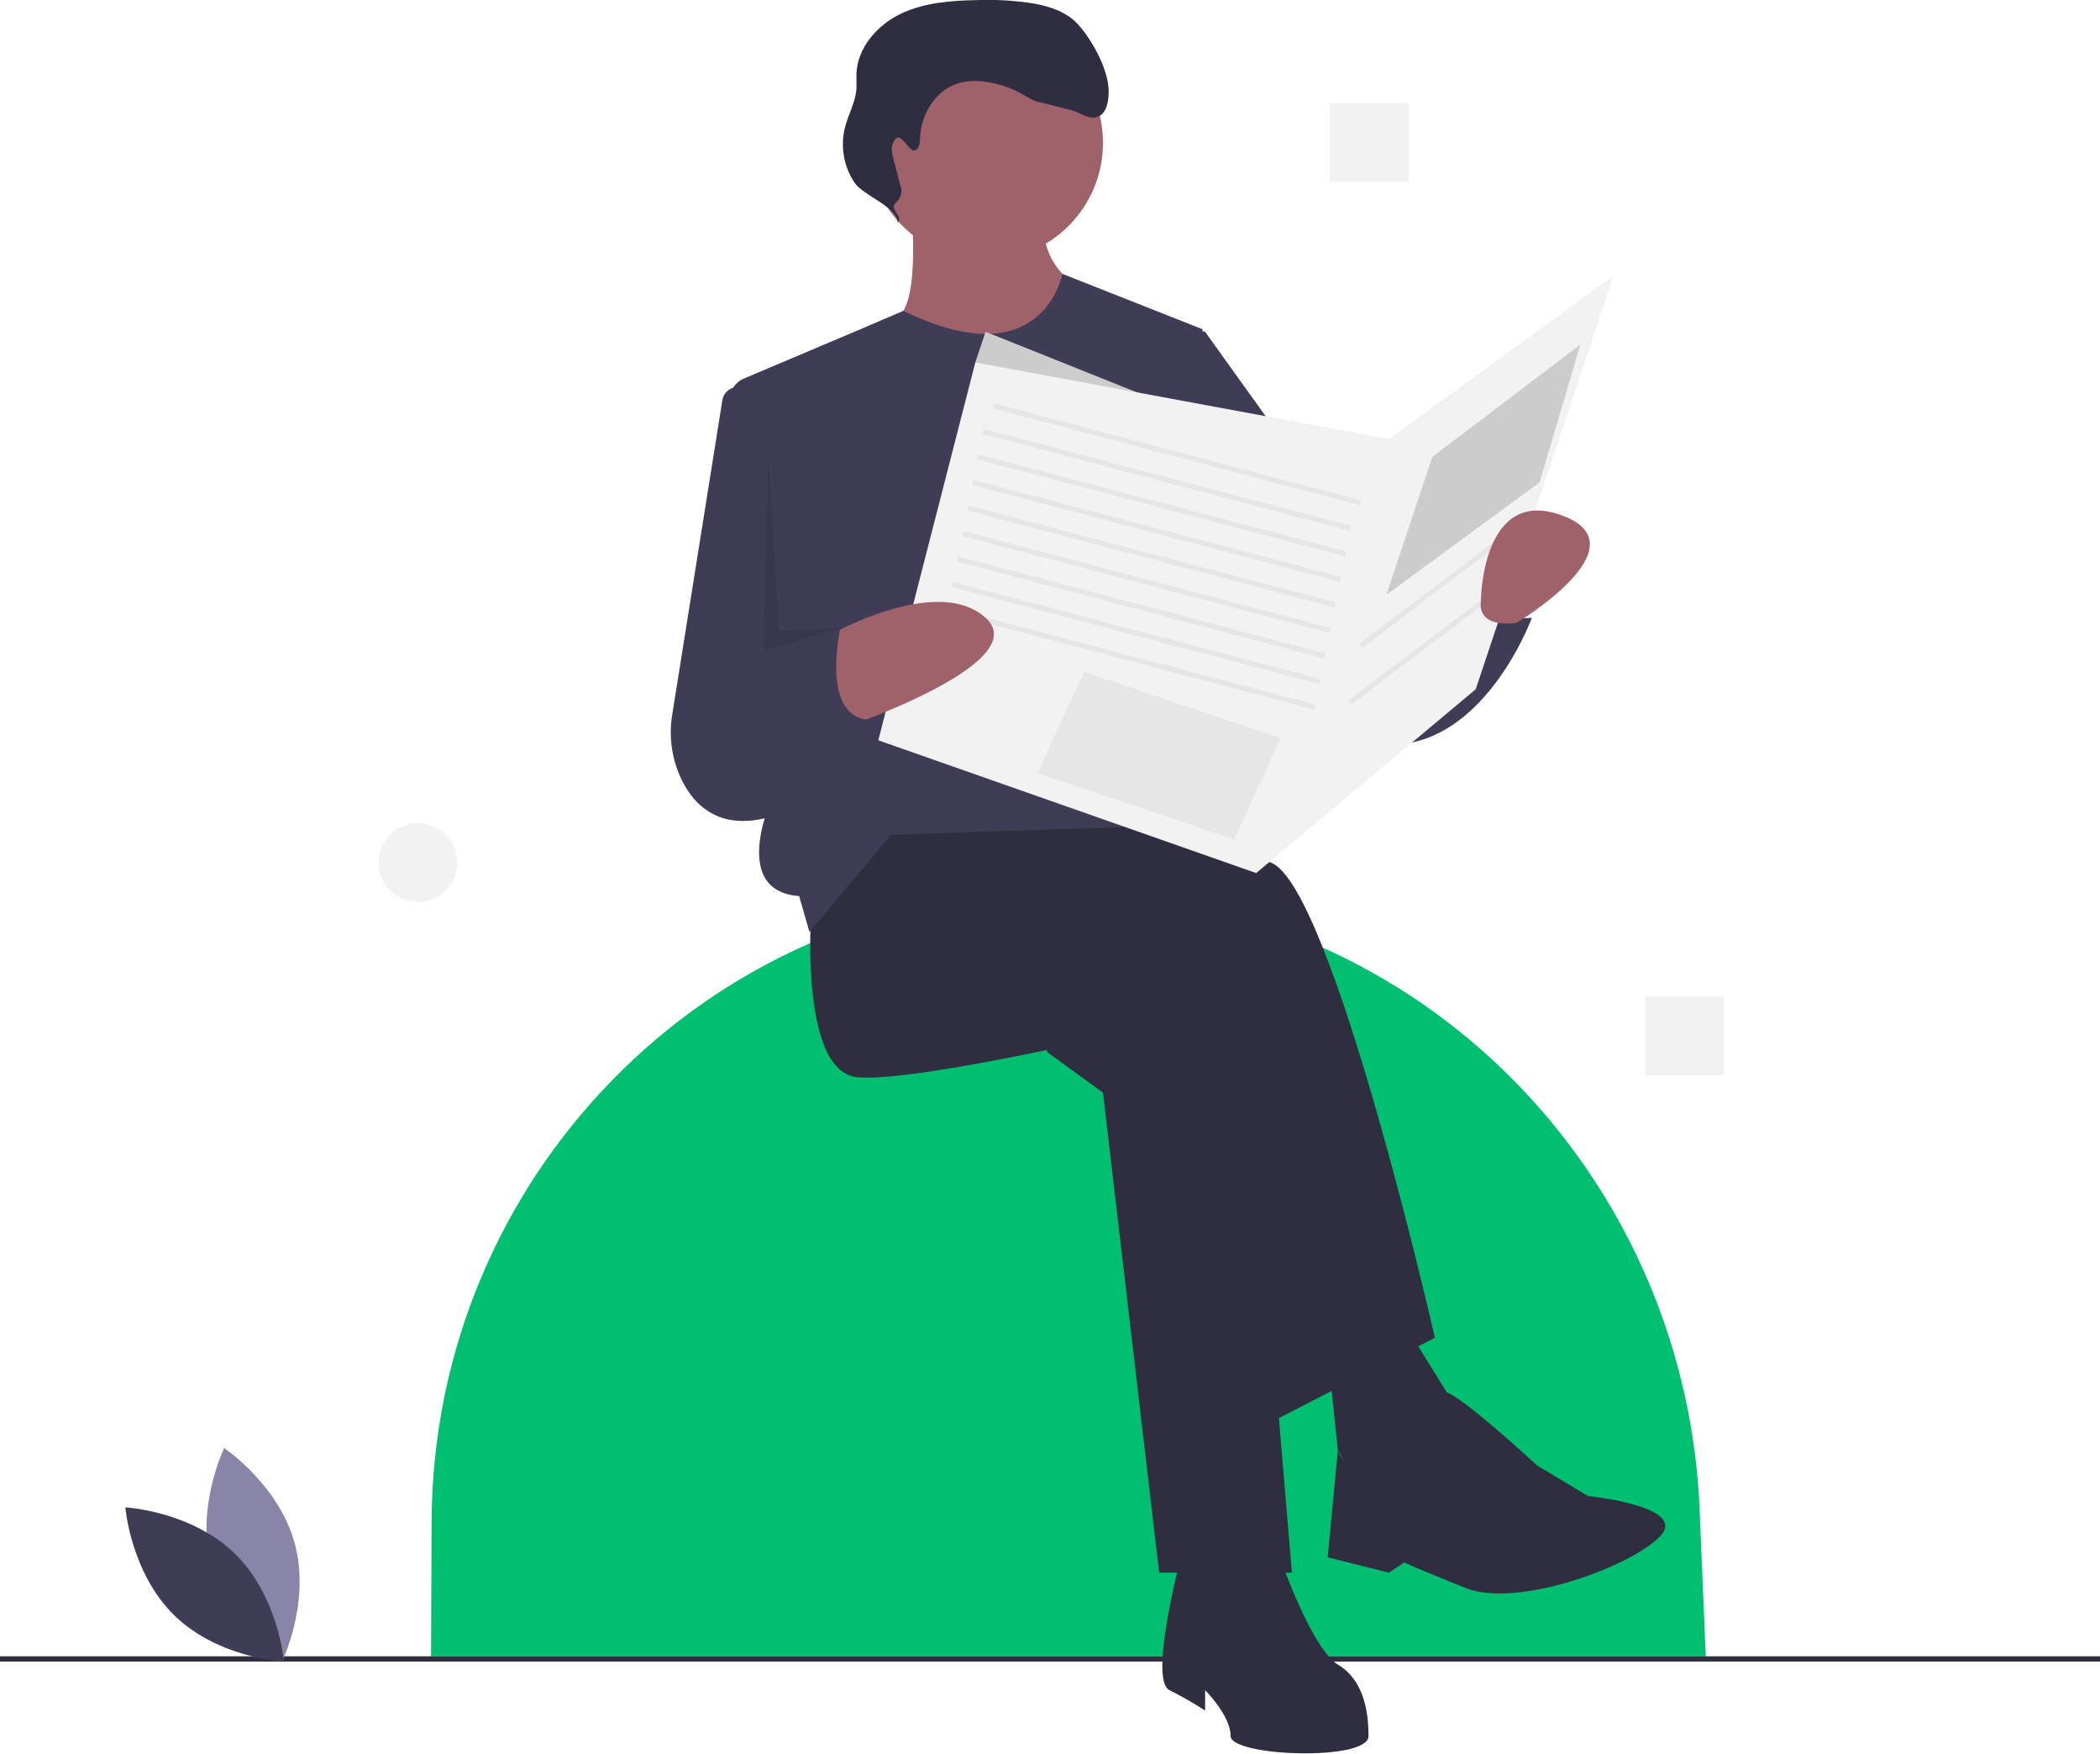
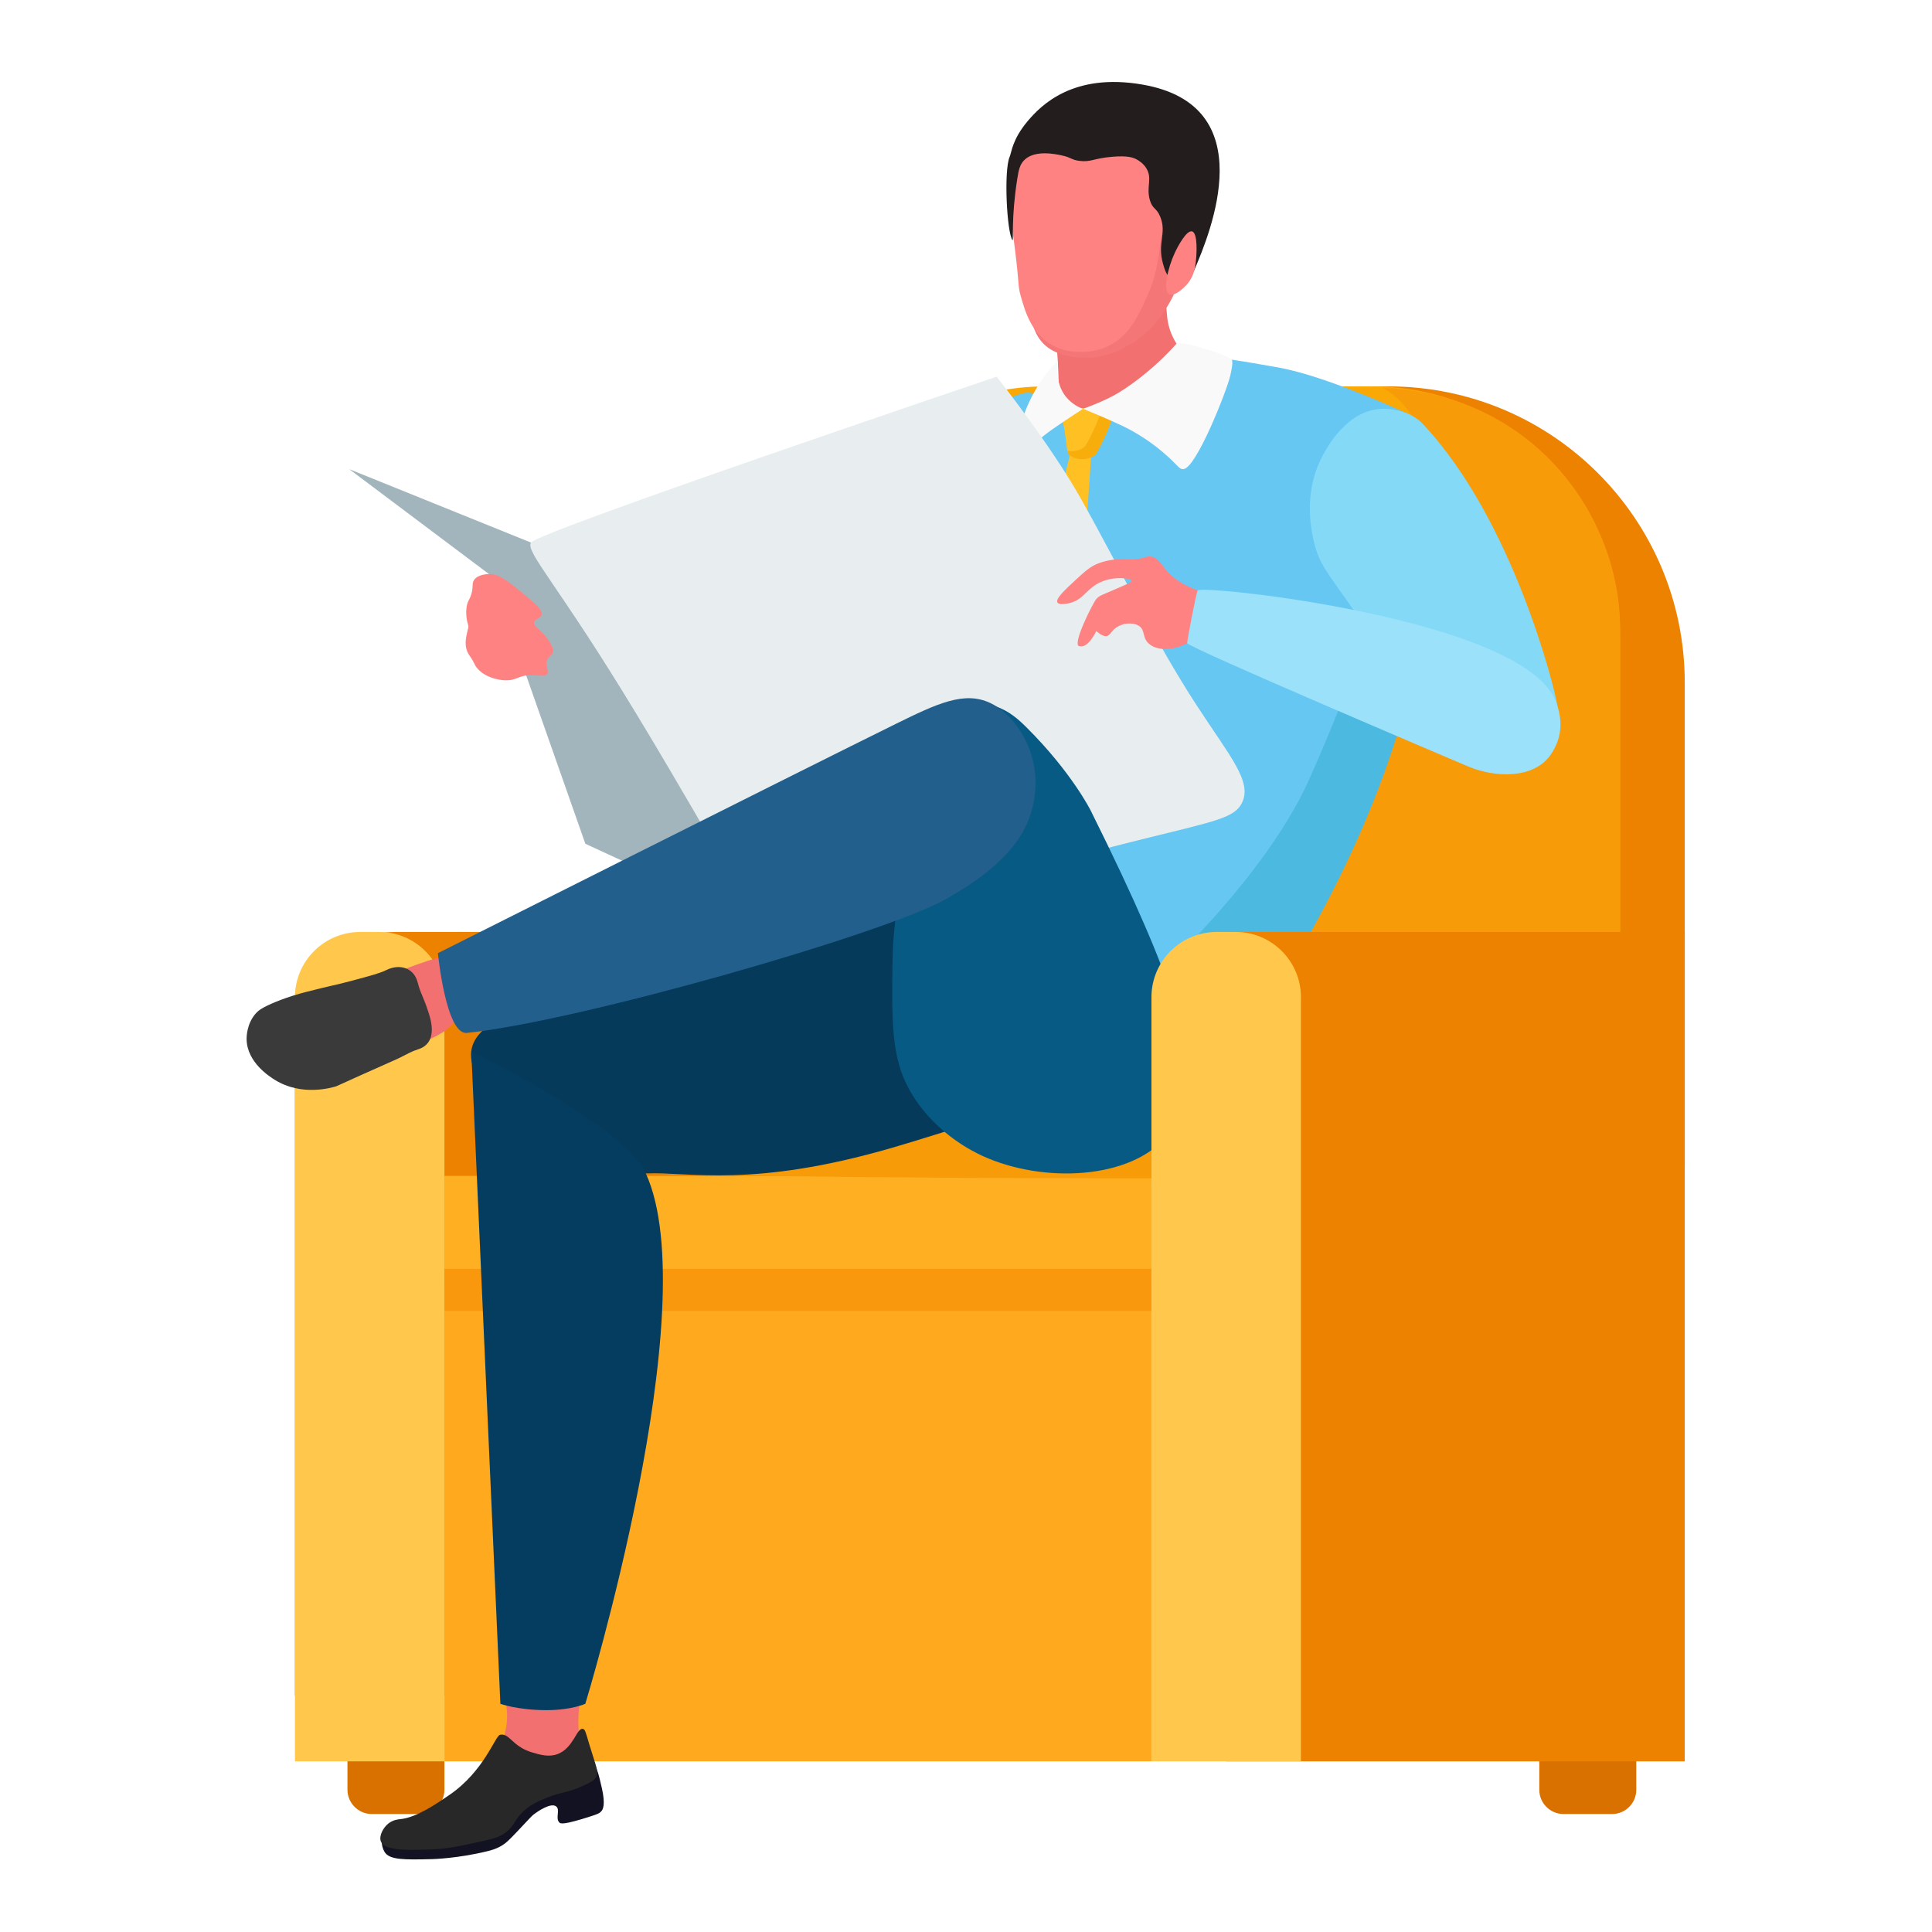
- <svg xmlns="http://www.w3.org/2000/svg" id="a751cec9-7d0e-4c8a-a2d9-3a6c65a20454" data-name="Layer 1" width="799" height="667.076" viewBox="0 0 799 667.076">
-   <path d="M849.5,746.62h-485l.219-51.422c.553-130.115,104.408-237.329,234.506-239.542q2.108-.036,4.223-.036h0a245.336,245.336,0,0,1,85.752,15.406c92.054,34.283,153.841,121.384,157.951,219.528Z" transform="translate(-200.5 -116.4621)" fill="#01bf71" />
-   <rect y="630.158" width="799" height="2" fill="#2f2e41" />
-   <polygon points="398.287 400.165 419.657 415.708 441.028 598.33 491.54 598.33 474.055 390.451 404.115 363.252 398.287 400.165" fill="#2f2e41" />
-   <path d="M509.418,458.344s-5.828,66.055,17.485,67.998,112.682-19.428,112.682-19.428l42.741,151.537,64.112-33.027s-38.856-170.965-62.169-180.679-101.025-29.142-101.025-29.142l-56.341,9.714Z" transform="translate(-200.5 -116.4621)" fill="#2f2e41" />
-   <path d="M649.299,710.906s-11.657,44.684-3.886,48.57a140.535,140.535,0,0,1,13.6,7.771v-7.771s9.714,9.714,9.714,17.485,52.455,9.714,52.455,0-1.943-21.371-11.657-27.199-21.371-38.856-21.371-38.856Z" transform="translate(-200.5 -116.4621)" fill="#2f2e41" />
-   <polygon points="505.14 514.79 509.025 551.703 522.625 575.016 555.652 538.103 530.396 497.305 505.14 514.79" fill="#2f2e41" />
-   <path d="M736.724,668.165s7.154-24.46,14.262-21.944,34.307,27.772,34.307,27.772L804.722,685.65s38.856,3.886,27.199,15.542-54.398,27.199-73.826,19.428-23.313-9.714-23.313-9.714l-5.828,3.886-23.313-5.828,3.886-40.799S715.354,685.65,736.724,668.165Z" transform="translate(-200.5 -116.4621)" fill="#2f2e41" />
-   <circle cx="374.973" cy="54.349" r="44.684" fill="#9f616a" />
-   <path d="M547.303,197.039s3.886,40.799-7.771,40.799S541.474,288.35,572.559,288.35s42.741-60.226,42.741-60.226-21.371-7.771-17.485-33.027S547.303,197.039,547.303,197.039Z" transform="translate(-200.5 -116.4621)" fill="#9f616a" />
-   <path d="M544.207,234.725l-16.332,6.998L483.55,260.476a9,9,0,0,0-5.437,9.294l16.734,148.746s-17.485,36.913,9.714,38.856L508.447,470.972l31.085-36.913,116.567-3.886,1.943-188.45L604.706,220.647S597.452,260.755,544.207,234.725Z" transform="translate(-200.5 -116.4621)" fill="#3f3d56" />
-   <path d="M489.991,266.008l-7.179-2.051a5.919,5.919,0,0,0-7.471,4.759L456.288,388.223a41.502,41.502,0,0,0,4.055,25.917c5.887,11.146,18.113,21.254,43.247,9.233l17.485-126.281Z" transform="translate(-200.5 -116.4621)" fill="#3f3d56" />
-   <path d="M635.7,238.809l23.313,3.886,64.112,89.368L728.953,347.605l36.913-11.657s-1.943,17.485,17.485,15.542c0,0-23.313,64.112-71.883,44.684s-64.112-77.711-64.112-77.711Z" transform="translate(-200.5 -116.4621)" fill="#3f3d56" />
-   <polygon points="462.399 161.203 374.973 126.232 371.088 137.889 411.886 172.859 462.399 161.203" fill="#ccc" />
-   <path d="M548.57,173.66c1.65-.441,1.893-2.632,1.948-4.339.296-9.142,5.802-18.524,14.553-21.185a24.467,24.467,0,0,1,10.313-.568,39.063,39.063,0,0,1,13.967,4.66c2.279,1.281,4.515,2.825,7.1,3.216,1.707.259,9.101,2.408,10.801,2.711,3.738.665,7.212,4.01,10.799,2.765,3.432-1.191,4.191-5.634,4.274-9.265.189-8.273-6.092-19.724-11.624-25.878-4.198-4.671-10.519-6.827-16.698-7.948a111.168,111.168,0,0,0-21.838-1.328c-9.889.176-20.051.94-28.968,5.218s-16.407,12.794-16.834,22.675c-.089,2.058.123,4.125-.05,6.178-.422,5.008-3.082,9.532-4.329,14.4a26.35,26.35,0,0,0,3.68,21.057c3.309,4.87,16.543,9.291,16.351,15.176,2.392-2.478-3.249-4.972-.857-7.45a5.892,5.892,0,0,0,1.752-7.199l-2.54-9.907c-.465-1.814-.922-3.778-.22-5.513C542.875,164.407,545.818,174.395,548.57,173.66Z" transform="translate(-200.5 -116.4621)" fill="#2f2e41" />
-   <polygon points="371.088 137.889 334.175 281.655 477.941 332.168 561.481 262.227 613.936 104.862 528.453 167.031 371.088 137.889" fill="#f2f2f2" />
-   <rect x="647.356" y="216.987" width="1.942" height="144.669" transform="translate(2.65912 725.9059) rotate(-75.21727)" fill="#e6e6e6" />
-   <rect x="643.471" y="226.701" width="1.942" height="144.669" transform="translate(-9.62744 729.3844) rotate(-75.21727)" fill="#e6e6e6" />
-   <rect x="641.528" y="236.415" width="1.942" height="144.669" transform="translate(-20.46692 734.7413) rotate(-75.21727)" fill="#e6e6e6" />
-   <rect x="639.585" y="246.129" width="1.942" height="144.669" transform="translate(-31.3064 740.0982) rotate(-75.21727)" fill="#e6e6e6" />
-   <rect x="637.642" y="255.843" width="1.942" height="144.669" transform="translate(-42.14588 745.4551) rotate(-75.21727)" fill="#e6e6e6" />
-   <rect x="635.7" y="265.557" width="1.942" height="144.669" transform="translate(-52.98536 750.812) rotate(-75.21727)" fill="#e6e6e6" />
-   <rect x="633.757" y="275.27" width="1.942" height="144.669" transform="translate(-63.82485 756.1689) rotate(-75.21727)" fill="#e6e6e6" />
-   <rect x="631.814" y="284.984" width="1.942" height="144.669" transform="translate(-74.66433 761.5258) rotate(-75.21727)" fill="#e6e6e6" />
-   <rect x="629.871" y="294.698" width="1.942" height="144.669" transform="translate(-85.50381 766.8827) rotate(-75.21727)" fill="#e6e6e6" />
-   <path d="M512.35,360.104s43.695-26.099,63.123-8.614-56.341,42.741-56.341,42.741Z" transform="translate(-200.5 -116.4621)" fill="#9f616a" />
-   <path d="M464.734,372.861l56.341-21.371s-9.714,36.913,9.714,38.856L503.59,423.374S449.192,423.374,464.734,372.861Z" transform="translate(-200.5 -116.4621)" fill="#3f3d56" />
-   <polygon points="412.494 255.602 487.255 280.799 469.562 319.365 394.801 294.169 412.494 255.602" fill="#e6e6e6" />
-   <polygon points="544.967 173.831 601.308 131.089 585.766 183.545 527.482 226.286 544.967 173.831" fill="#ccc" />
-   <rect x="711.079" y="339.834" width="70.719" height="1.943" transform="translate(-254.7255 403.9423) rotate(-37.18317)" fill="#e6e6e6" />
-   <rect x="707.194" y="361.204" width="70.719" height="1.943" transform="translate(-268.4311 405.9385) rotate(-37.18317)" fill="#e6e6e6" />
-   <path d="M777.523,353.433s48.57-29.142,17.485-40.799-31.085,33.027-31.085,33.027S761.981,355.376,777.523,353.433Z" transform="translate(-200.5 -116.4621)" fill="#9f616a" />
-   <polygon points="292.405 171.888 290.462 247.657 320.575 239.063 296.29 239.885 292.405 171.888" opacity="0.1" />
-   <path d="M280.909,712.354c6.073,22.45,26.875,36.354,26.875,36.354s10.955-22.495,4.882-44.945-26.875-36.354-26.875-36.354S274.835,689.904,280.909,712.354Z" transform="translate(-200.5 -116.4621)" fill="#8985a8" />
-   <path d="M289.833,707.53c16.665,16.223,18.7,41.16,18.7,41.16s-24.984-1.364-41.648-17.587-18.7-41.16-18.7-41.16S273.168,691.307,289.833,707.53Z" transform="translate(-200.5 -116.4621)" fill="#3f3d56" />
-   <rect x="626" y="379.158" width="30" height="30" fill="#f2f2f2" />
-   <rect x="506" y="39.158" width="30" height="30" fill="#f2f2f2" />
-   <circle cx="159" cy="328.158" r="15" fill="#f2f2f2" />
+ <svg xmlns="http://www.w3.org/2000/svg" width="810" viewBox="0 0 810 810" height="810" version="1.0">
+   <defs>
+     <clipPath id="a">
+       <path d="M 334 162 L 706.34 162 L 706.34 489 L 334 489 Z M 334 162" />
+     </clipPath>
+     <clipPath id="b">
+       <path d="M 160 737 L 253.441 737 L 253.441 779.57 L 160 779.57 Z M 160 737" />
+     </clipPath>
+     <clipPath id="c">
+       <path d="M 103.387 405 L 182 405 L 182 457 L 103.387 457 Z M 103.387 405" />
+     </clipPath>
+     <clipPath id="d">
+       <path d="M 514 390.25 L 706.34 390.25 L 706.34 739 L 514 739 Z M 514 390.25" />
+     </clipPath>
+   </defs>
+   <path fill="#D87100" d="M 176.129 760.543 L 155.871 760.543 C 150.266 760.543 145.672 755.949 145.672 750.34 L 145.672 701.281 C 145.672 695.672 150.266 691.078 155.871 691.078 L 176.129 691.078 C 181.734 691.078 186.328 695.672 186.328 701.281 L 186.328 750.34 C 186.328 755.949 181.734 760.543 176.129 760.543" />
+   <path fill="#44220B" d="M 496.734 729.07 L 509.418 729.07 C 517.109 729.07 523.406 722.773 523.406 715.086 L 523.406 673.59 C 523.406 665.902 517.109 659.605 509.418 659.605 L 496.734 659.605 C 489.047 659.605 482.75 665.902 482.75 673.59 L 482.75 715.086 C 482.75 722.773 489.047 729.07 496.734 729.07" />
+   <path fill="#D87100" d="M 655.508 760.543 L 675.863 760.543 C 681.449 760.543 686.016 755.973 686.016 750.395 L 686.016 701.227 C 686.016 695.645 681.449 691.078 675.863 691.078 L 655.508 691.078 C 649.93 691.078 645.359 695.645 645.359 701.227 L 645.359 750.395 C 645.359 755.973 649.93 760.543 655.508 760.543" />
+   <path fill="#ED8100" d="M 334.539 710.945 L 123.652 710.945 L 123.652 432.812 C 123.652 409.566 142.496 390.727 165.73 390.727 L 334.539 390.727 L 334.539 710.945" />
+   <g clip-path="url(#a)">
+     <path fill="#ED8100" d="M 467.645 162 L 582.148 162 C 650.738 162 706.34 217.613 706.34 286.223 L 706.34 488.992 L 334.539 488.992 L 334.539 295.133 C 334.539 221.609 394.133 162 467.645 162" />
+   </g>
+   <path fill="#F9A806" d="M 438.504 162 L 575.27 162 C 632.688 162 679.238 208.559 679.238 265.992 L 679.238 501.457 L 334.539 501.457 L 334.539 265.992 C 334.539 208.559 381.086 162 438.504 162" />
+   <path fill="#FFC84D" d="M 186.328 738.453 L 123.652 738.453 L 123.652 418.09 C 123.652 402.977 135.902 390.727 151.008 390.727 L 158.973 390.727 C 174.078 390.727 186.328 402.977 186.328 418.09 L 186.328 738.453" />
+   <path fill="#FFA91F" d="M 482.75 738.453 L 186.328 738.453 L 186.328 539.754 L 482.75 539.754 L 482.75 738.453" />
+   <path fill="#F9980D" d="M 482.75 549.594 L 186.328 549.594 L 186.328 531.68 L 482.75 531.68 L 482.75 549.594" />
+   <path fill="#FFAF22" d="M 679.238 492.996 L 186.328 492.996 L 186.328 531.969 L 679.238 531.969 L 679.238 492.996" />
+   <path fill="#F79B08" d="M 579.895 162.66 C 597.75 173.34 599.262 192.832 597.809 210.148 C 596.648 223.949 588.359 307.879 521.746 375.871 C 459.336 439.582 379.668 453.234 334.219 455.109 C 334.219 455.109 252.438 491.484 270.77 491.973 C 415.266 495.836 679.238 492.996 679.238 492.996 L 679.238 263.441 C 679.238 215.781 642.152 164.926 579.895 162.66" />
+   <path fill="#F27070" d="M 213.086 708.984 C 210.891 714.117 213.516 715.66 212.254 723.734 C 209.727 739.855 196.668 750.371 194.172 752.383 C 185.73 759.184 178.105 760.883 178.602 762.676 C 179.078 764.41 186.738 764.863 193.895 762.676 C 205.969 758.988 206.613 750.836 217.812 748.77 C 221.879 748.02 222.938 748.883 230.047 747.656 C 240.328 745.887 242.332 743.355 242.84 742.645 C 245.277 739.27 244.078 734.863 243.395 731.242 C 239.578 710.992 249.133 701.641 243.676 696.746 C 237.406 691.121 218.023 697.418 213.086 708.984" />
+   <g clip-path="url(#b)">
+     <path fill="#121223" d="M 248.582 739.363 C 250.34 740.996 251.004 743.902 252.34 749.719 C 253.918 756.613 252.715 758.535 252.34 759.07 C 251.543 760.191 250.539 760.566 247.953 761.406 C 236.059 765.277 234.98 764.594 234.496 764.078 C 232.754 762.246 234.93 758.84 233.238 757.398 C 231.047 755.527 225.316 759.559 224.164 760.406 C 222.73 761.457 222.652 761.766 216.961 767.754 C 213.293 771.617 212.191 772.68 210.387 773.77 C 208.07 775.16 206.035 775.707 204.438 776.102 C 191.938 779.184 181.27 779.445 181.27 779.445 C 169.332 779.734 163.316 779.812 161.238 776.441 C 159.648 773.863 159.438 769.336 161.547 766.75 C 166.906 760.176 181.234 773.555 196.613 767.754 C 204.211 764.891 202.371 761.004 214.773 751.387 C 225.062 743.402 242.398 733.621 248.582 739.363" />
+   </g>
+   <path fill="#4BB9E0" d="M 592.699 184.082 C 595.453 184.184 599.742 198.727 599.371 228.582 C 597.836 352.484 491.355 480.488 485.367 475.602 C 476.273 468.184 444.824 429.609 501.484 366.555 C 510.184 356.871 584.434 183.762 592.699 184.082" />
+   <path fill="#F27070" d="M 486.867 121.633 C 490.848 126.867 487.051 132.957 492.484 142.781 C 497.379 151.641 504.16 153.375 503.457 156.688 C 502.672 160.422 494.109 158.047 482.273 162.773 C 468.816 168.148 465.59 173.605 457.148 172.578 C 451.199 171.859 446.578 169.641 444.492 163.355 C 443.812 161.301 443.828 159.859 443.727 156.688 C 443.188 139.898 441.328 138.059 442.195 134.09 C 445.398 119.449 478.219 110.25 486.867 121.633" />
+   <path fill="#66C7F2" d="M 503.496 149.586 C 512.258 149.906 520.09 151.277 535.758 154.035 C 556.66 157.711 590.637 173.691 590.637 173.691 C 587.074 175.691 598.688 214.875 549.16 326.199 C 528.145 373.441 472.738 420.434 472.738 420.434 C 470.168 416.535 454.035 390.77 443.207 380.652 C 428.348 366.785 454.367 352.574 440.09 350.98 C 386.188 344.961 358.625 374.922 341.082 360.996 C 337.121 357.848 335.113 353.609 333.293 316.484 C 329.113 231.098 337.949 217.34 343.309 210.785 C 349.66 203.004 358.668 197.812 376.68 187.418 C 396.551 175.949 412.848 170.289 427.852 165.16 C 440.336 160.895 445.852 184.219 456.402 181.48 C 469.914 177.977 488.262 149.031 503.496 149.586" />
+   <path fill="#FFC024" d="M 449.195 312.852 L 419.805 308.863 L 448.535 190.809 L 457.426 191.758 L 449.195 312.852" />
+   <path fill="#84D9F7" d="M 578.402 171.465 C 586.18 170.867 593 174.035 596.195 177.402 C 634.23 217.457 651.988 288.922 653.012 296.195 C 655.309 312.539 651.258 308.043 650.707 309.438 C 647.984 316.34 640.883 322.289 633.277 323.531 C 620.312 325.656 609.133 313.555 599.164 302.766 C 590.172 293.027 589.863 289.613 576.176 268.641 C 558.09 240.945 553.27 238.707 550.594 225.992 C 549.523 220.938 546.629 206.148 554.297 191.496 C 556.078 188.082 564.207 172.559 578.402 171.465" />
+   <path fill="#FFC024" d="M 445.262 171.727 C 447.449 168.844 452.145 172.625 463.312 170.715 C 465.043 170.422 466.586 170.047 467.215 170.836 C 468.395 172.332 460.797 189.141 459.207 190.613 C 456.453 193.172 450.945 193.008 448.535 190.809 C 447.316 189.688 447.371 188.371 446.891 184.469 C 445.637 174.277 444.051 173.32 445.262 171.727" />
+   <path fill="#F7AD0B" d="M 467.215 170.836 C 466.586 170.047 465.043 170.422 463.312 170.715 C 462.953 170.777 462.621 170.82 462.277 170.867 C 460.598 176.266 455.957 186.16 454.762 187.277 C 452.973 188.934 450.023 189.441 447.52 188.996 C 447.719 189.77 448.004 190.312 448.535 190.809 C 450.941 193.008 456.453 193.172 459.207 190.613 C 460.797 189.141 468.395 172.332 467.215 170.836" />
+   <path fill="#053A5B" d="M 461.418 449.102 C 457.992 455.48 391.809 476.043 374.082 481.195 C 315.547 498.219 289.32 491.207 270.77 491.973 C 244.836 493.051 235.367 482.637 229.469 478.566 C 221.285 472.93 195.742 455.934 197.582 440.738 C 199.23 427.09 223.172 422.055 235.402 417 C 378.52 357.906 388.574 360.25 394.852 366.555 C 410.531 382.309 471.758 429.895 461.418 449.102" />
+   <path fill="#053D60" d="M 209.781 714.336 C 209.781 714.336 217.141 716.988 229.098 716.988 C 239.66 716.988 245.402 714.316 245.402 714.316 C 245.402 714.316 296.27 547.738 270.77 491.973 C 261.48 471.66 197.582 440.738 197.582 440.738 L 209.781 714.336" />
+   <path fill="#F47676" d="M 498.328 80.777 C 499.73 87.645 498.992 92.699 497.75 101.227 C 496.34 110.902 495.043 119.844 488.773 129.469 C 486.316 133.25 482.461 139.031 474.871 143.73 C 471.27 145.961 463.57 150.578 453.141 149.918 C 450.953 149.777 445.184 149.41 440.398 146.426 C 430.273 140.09 430.434 125.691 431.125 98.266 C 431.617 79.109 433.938 71.59 436.922 65.445 C 440.168 58.758 443.594 51.707 451.406 48.496 C 463.805 43.395 478.75 51.48 486.164 58.18 C 495.254 66.387 497.465 76.523 498.328 80.777" />
+   <path fill="#282828" d="M 244.375 724.832 C 245.367 725.035 245.566 726.355 247.168 731.664 C 249.953 740.887 251.125 742.738 249.957 745.004 C 249.199 746.492 247.586 747.258 244.375 748.734 C 238.066 751.629 235.789 751.176 230.102 753.387 C 226.379 754.832 222.723 756.25 219.242 759.594 C 215.562 763.125 215.852 765.191 212.414 767.973 C 209.973 769.949 207.52 770.766 201.871 772.004 C 192.172 774.129 187.324 775.195 179.84 775.418 C 170.625 775.695 161.191 775.98 159.676 772.004 C 158.809 769.738 160.617 766.305 162.773 764.559 C 164.793 762.93 167.117 762.75 167.742 762.695 C 174.484 762.066 182.562 756.535 188.527 752.457 C 202.98 742.562 207.641 727.723 209.625 727.316 C 213.738 726.477 214.555 732.215 223.273 734.766 C 226.566 735.727 230.164 736.777 233.824 735.387 C 240.508 732.844 241.77 724.309 244.375 724.832" />
+   <path fill="#A2B5BC" d="M 146.41 196.688 L 222.609 227.473 L 322.727 389.367 L 245.414 353.766 L 205.926 241.379 L 146.41 196.688" />
+   <path fill="#FF8282" d="M 205.117 240.66 C 204.113 240.695 200.18 240.836 198.68 243.285 C 197.707 244.875 198.609 246.062 197.488 249.48 C 196.781 251.629 196.293 251.559 195.82 253.527 C 195.297 255.73 195.477 257.656 195.586 258.77 C 195.883 261.762 196.594 261.91 196.301 263.297 C 195.742 265.918 193.961 270.664 196.777 274.73 C 199.352 278.453 198.723 278.617 200.113 280.215 C 204.191 284.91 211.062 285.195 211.781 285.219 C 216.965 285.363 217.266 282.902 223.457 283.074 C 226.441 283.156 228.562 283.785 229.414 282.594 C 230.406 281.199 228.324 279.18 229.414 276.641 C 230.125 274.969 231.359 275.047 231.793 273.539 C 231.922 273.105 232.223 271.672 229.887 268.301 C 226.699 263.699 223.605 262.723 223.934 260.914 C 224.203 259.379 226.555 259.441 227.027 257.812 C 227.57 255.965 225.152 253.727 221.789 250.906 C 213.52 243.98 209.305 240.516 205.117 240.66" />
+   <path fill="#FF8282" d="M 423.309 88.043 C 423.441 92.207 423.949 91.523 425.621 105.258 C 427.398 119.816 426.738 119.844 427.941 124.09 C 429.82 130.727 432.559 140.398 441.848 145.078 C 451.207 149.793 461.273 146.449 462.121 146.152 C 472.953 142.375 477.379 132.324 481.238 123.555 C 484.438 116.293 485.301 110.602 486.453 102.566 C 488.906 85.535 490.133 77.008 484.715 68.672 C 479.117 60.059 469.77 56.809 466.754 55.762 C 457.473 52.527 441.262 50.715 431.418 59.527 C 422.656 67.367 423.055 79.934 423.309 88.043" />
+   <path fill="#231D1D" d="M 476.605 66.871 C 475.113 66.035 472.828 65.203 466.465 65.715 C 458.441 66.363 457.418 68.066 452.562 67.449 C 448.988 66.996 449.414 66.059 445.031 65.137 C 442.449 64.586 434.137 62.828 429.684 66.871 C 427.512 68.836 427.055 71.453 426.492 74.988 C 423.852 91.699 424.98 101.305 424.492 100.684 C 422.137 97.637 420.781 71.52 423.309 65.715 C 424.176 63.711 424.348 58.531 430.848 50.793 C 436.383 44.211 449.867 30.363 479.082 35.477 C 529.605 44.309 507.363 97.641 500.801 113.043 C 499.133 116.961 493.949 116.922 491.09 116.414 C 489.172 116.078 488.254 112.875 487.613 110.625 C 485.082 101.793 489.277 97.852 486.453 90.922 C 484.824 86.918 483.27 87.852 482.109 83.969 C 480.438 78.348 483.25 74.969 480.66 70.637 C 479.344 68.438 477.434 67.336 476.605 66.871" />
+   <path fill="#FF8282" d="M 492.539 105.988 C 493.953 102.949 497.535 96.402 499.777 97.008 C 502.348 97.695 501.574 107.367 501.512 108.012 C 501.234 111.312 500.902 115.188 498.039 118.734 C 496.137 121.098 492.188 124.441 490.219 123.371 C 487.492 121.887 489.512 112.469 492.539 105.988" />
+   <path fill="#F9F9F9" d="M 516.48 150.82 C 517.012 152.117 516.27 155.469 515.73 157.746 C 514.27 163.961 501.441 196.551 496.082 196.688 C 494.539 196.73 494.098 195.617 490.52 192.234 C 483.137 185.27 475.203 180.727 470.496 178.512 C 462.277 174.656 454.066 171.395 454.066 171.395 C 454.066 171.395 461.238 168.887 466.785 165.906 C 472.508 162.828 483.566 155.012 493.258 144.09 C 494.691 142.477 515.805 149.145 516.48 150.82" />
+   <path fill="#F9F9F9" d="M 454.066 171.395 C 454.066 171.395 441.41 167.805 443.496 151.531 C 443.594 150.77 426.113 167.109 425.629 193.723 C 425.59 195.613 430.512 187.461 441.199 179.996 C 446.809 176.082 454.066 171.395 454.066 171.395" />
+   <path fill="#E8EEEF" d="M 520.742 336.516 C 525.012 327.613 515.773 317.297 501.828 295.906 C 483.602 267.945 469.301 237.613 452.879 208.555 C 440.027 185.809 417.84 157.926 417.84 157.926 C 417.84 157.926 225.391 222.945 222.609 227.473 C 220.188 231.418 234.176 245.277 267.109 299.797 C 305.184 362.84 315.234 385.402 322.727 389.367 C 329.863 393.145 339.012 388.609 343.309 386.586 C 348.18 384.297 379.738 376.527 442.867 360.996 C 455.316 357.93 467.691 354.605 480.133 351.535 C 509.996 344.18 517.727 342.801 520.742 336.516" />
+   <path fill="#065A84" d="M 377.426 363.594 C 375.945 387.117 374.355 387.234 374.16 405.129 C 373.879 431.887 373.922 445.664 383.129 460.023 C 393.082 475.551 408.008 482.816 411.656 484.504 C 437.344 496.363 474.188 494.445 489.082 476.344 C 492.461 472.25 495.281 466.625 496.418 453.352 C 497.938 435.676 495.422 416.523 457.297 339.852 C 457.297 339.852 449.34 323.84 430.402 304.988 C 426.98 301.586 423.258 298.195 417.363 296.086 C 407.797 292.672 394.488 293.316 386.387 299.055 C 375.418 306.82 380.188 319.531 377.426 363.594" />
+   <path fill="#F27070" d="M 201.473 400.645 C 199.527 399.684 196.566 400.004 190.648 400.645 C 187.254 401.008 183.844 401.375 179.828 402.672 C 175.039 404.211 163.391 408.418 159.688 410.508 C 146.641 417.871 150.441 412.758 148.375 417.219 C 145.508 423.395 152.859 435.422 162.234 438.191 C 166.133 439.34 162.555 441.258 165.531 440.738 C 167.094 440.465 180.352 436.734 186.59 432.105 C 190.977 428.848 190.117 427.852 194.371 424.66 C 201.184 419.559 204.715 421.137 206.887 417.559 C 209.863 412.625 206.957 403.348 201.473 400.645" />
+   <g clip-path="url(#c)">
+     <path fill="#3A3A3A" d="M 175.09 411.809 C 176.496 417.184 177.211 416.863 179.828 425.004 C 183.016 434.941 179.367 438.613 175.426 439.883 C 172.586 440.797 171.148 441.668 167.988 443.27 C 165.598 444.477 166.848 443.77 151.414 450.711 C 140.84 455.465 141.254 455.352 140.93 455.449 C 138.961 456.035 126.469 459.734 115.23 452.742 C 113.219 451.488 103.629 445.531 103.391 435.824 C 103.367 435.055 103.312 429.102 107.445 424.66 C 108.297 423.746 109.805 422.387 115.898 419.926 C 121.422 417.695 125.852 416.531 128.414 415.863 C 138.961 413.133 140.035 413.188 147.695 411.133 C 155.492 409.039 159.391 407.996 161.898 406.73 C 167.41 403.969 173.477 405.637 175.09 411.809" />
+   </g>
+   <path fill="#225F8C" d="M 183.598 399.625 C 183.598 399.625 335.922 323.02 375.504 303.527 C 393.047 294.883 404.316 289.637 415.145 294.719 C 423.664 298.723 430.301 308.355 432.867 318.137 C 435.41 327.812 433.527 335.93 432.879 338.566 C 430.105 349.93 421.773 363.031 395.887 377.316 C 369.629 391.797 243.027 428.109 195.766 433.055 C 186.926 433.98 183.598 399.625 183.598 399.625" />
+   <path fill="#FF8282" d="M 512.324 252.191 L 500.273 246.766 C 494.789 244.625 491.457 241.809 489.391 239.508 C 486.758 236.582 485.531 233.789 482.496 233.34 C 480.637 233.062 480.164 233.988 476.332 234.43 C 473.426 234.766 472.527 234.375 469.801 234.43 C 468.887 234.445 464.598 234.578 460.367 236.242 C 457.004 237.566 454.855 239.547 450.574 243.5 C 446.633 247.145 442.445 251.008 443.32 252.574 C 443.996 253.789 447.398 253.07 448.035 252.938 C 453.973 251.684 455.16 247.406 460.367 244.59 C 466.762 241.145 474.328 242.527 474.52 243.5 C 474.617 244.016 471.922 245.176 466.539 247.492 C 462.023 249.438 460.91 249.703 459.645 251.121 C 458.301 252.621 449.562 269.879 452.348 270.871 C 456.121 272.207 459.645 264.547 459.645 264.547 C 459.645 264.547 461.859 266.754 463.637 266.723 C 465.363 266.699 465.75 264.668 467.988 263.098 C 470.676 261.211 474.887 260.781 477.422 262.371 C 480.238 264.129 478.785 267.012 481.41 269.625 C 485.039 273.246 492.684 272.578 497.734 269.625 C 500.848 267.805 502.645 265.309 503.543 263.82 L 512.324 252.191" />
+   <path fill="#9BE1F9" d="M 652.188 293.863 C 638.383 259.156 503.188 244.965 502.094 247.586 C 501.398 249.254 497.723 268.191 497.734 269.625 C 497.754 271.363 610.844 319.34 615.227 321.219 C 626.906 326.223 643.332 326.656 650.336 316.117 C 655.375 308.539 654.992 300.91 652.188 293.863" />
+   <g clip-path="url(#d)">
+     <path fill="#ED8100" d="M 706.34 738.453 L 514.09 738.453 L 514.09 390.727 L 706.34 390.727 L 706.34 738.453" />
+   </g>
+   <path fill="#FFC84D" d="M 545.426 738.453 L 482.75 738.453 L 482.75 418.09 C 482.75 402.977 495 390.727 510.105 390.727 L 518.07 390.727 C 533.176 390.727 545.426 402.977 545.426 418.09 L 545.426 738.453" />
</svg>
